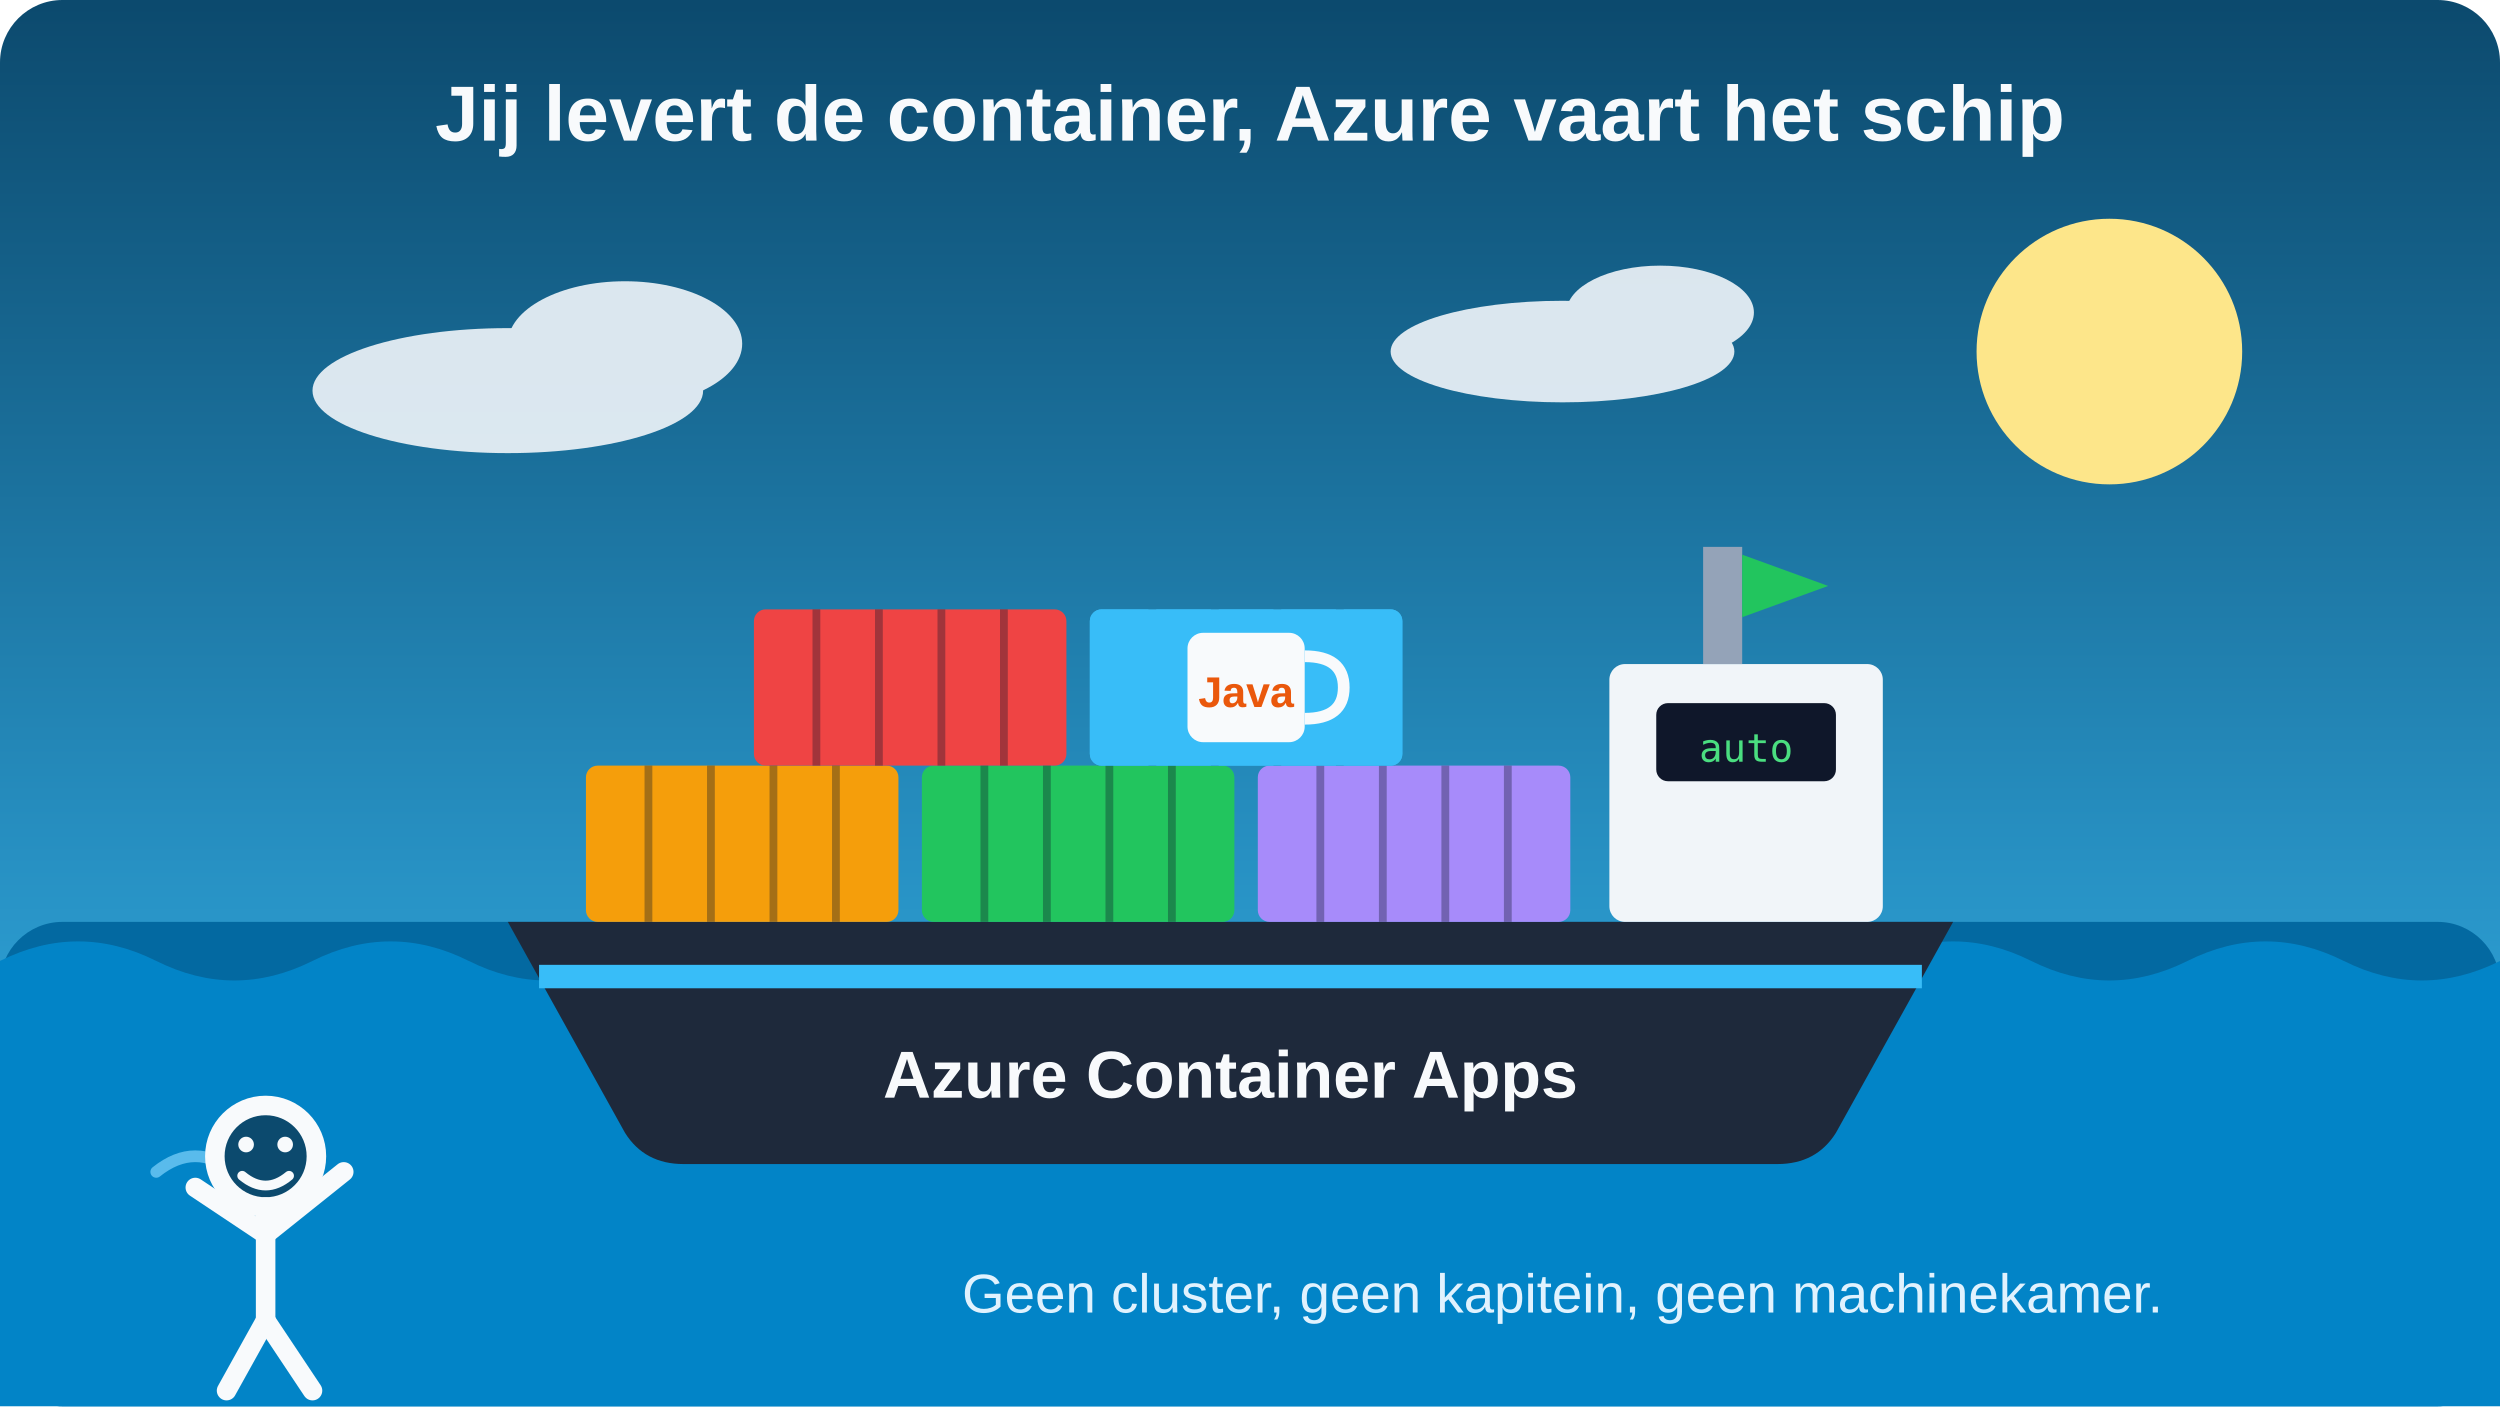
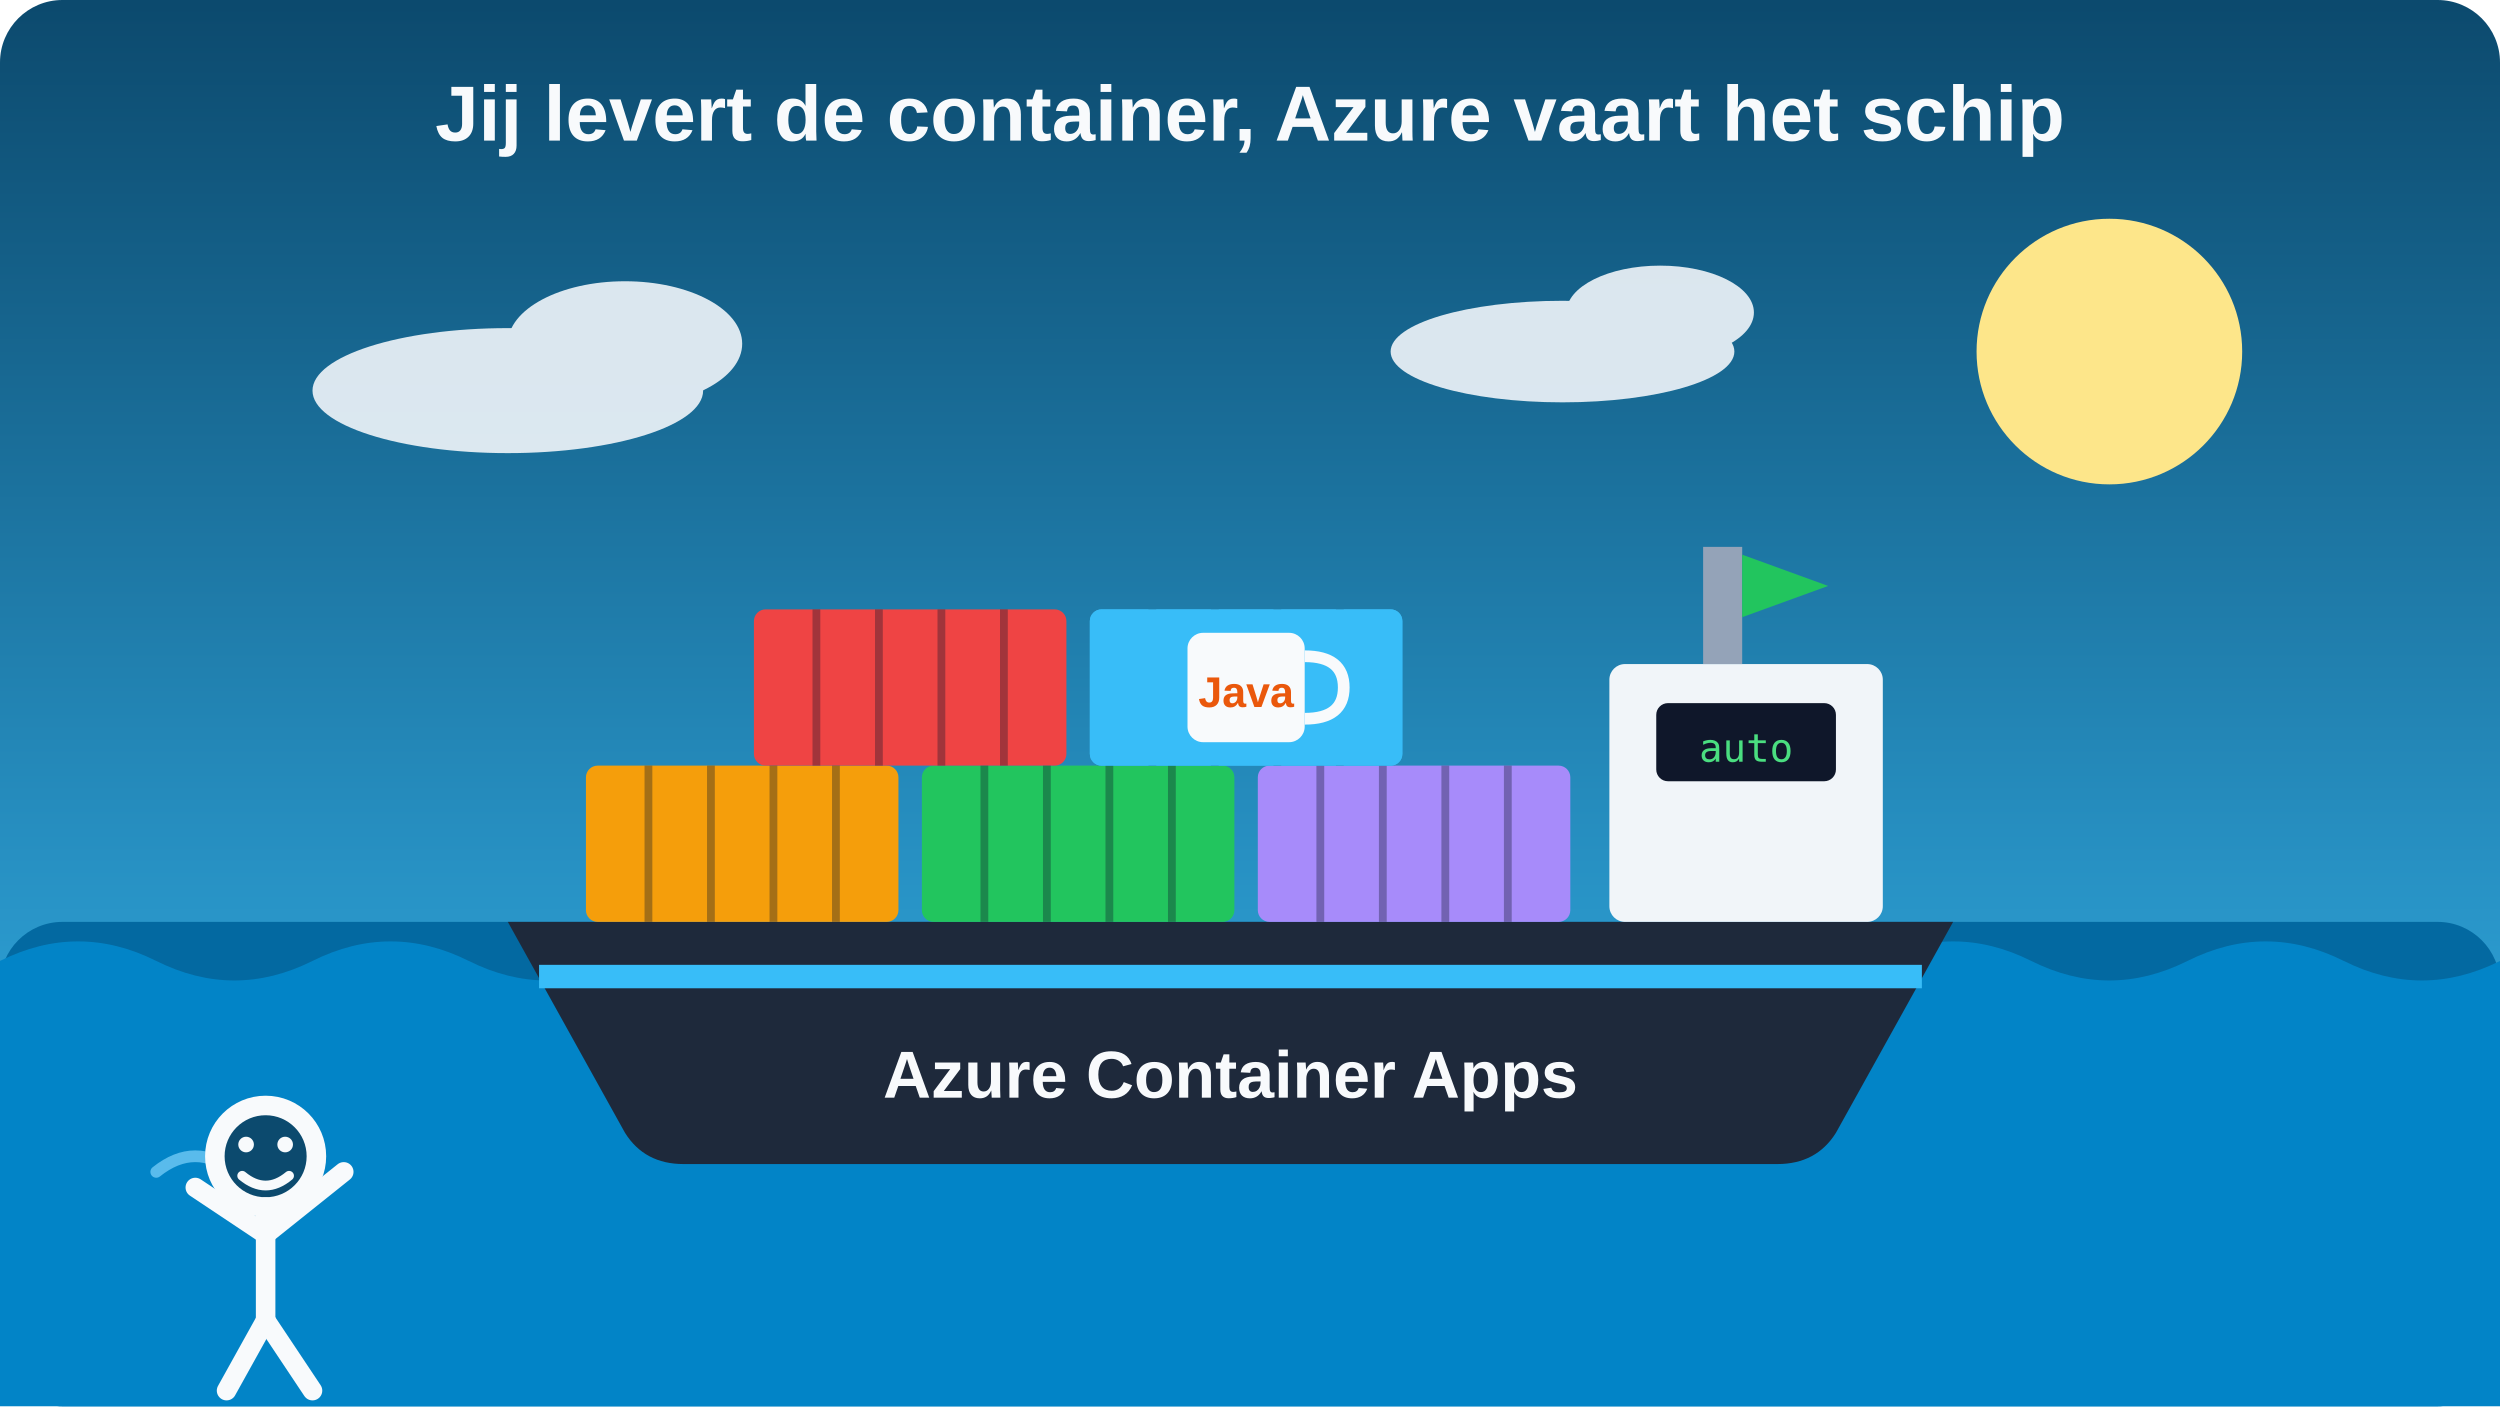
<svg xmlns="http://www.w3.org/2000/svg" viewBox="0 0 640 360" width="640" height="360">
  <defs>
    <linearGradient id="sky" x1="0" y1="0" x2="0" y2="1">
      <stop offset="0" stop-color="#0c4a6e" />
      <stop offset="1" stop-color="#38bdf8" />
    </linearGradient>
  </defs>
  <rect width="640" height="360" rx="16" fill="url(#sky)" />
  <circle cx="540" cy="90" r="34" fill="#fde68a" />
  <g fill="#f1f5f9" opacity="0.9">
    <ellipse cx="130" cy="100" rx="50" ry="16" />
    <ellipse cx="160" cy="88" rx="30" ry="16" />
    <ellipse cx="400" cy="90" rx="44" ry="13" />
    <ellipse cx="425" cy="80" rx="24" ry="12" />
  </g>
  <rect x="0" y="236" width="640" height="124" rx="16" fill="#0369a1" />
  <path d="M0 246 q20 -10 40 0 t40 0 t40 0 t40 0 t40 0 t40 0 t40 0 t40 0 t40 0 t40 0 t40 0 t40 0 t40 0 t40 0 t40 0 t40 0 V360 H0z" fill="#0284c7" />
  <g fill="none" stroke="#7dd3fc" stroke-width="3" stroke-linecap="round" opacity="0.7">
    <path d="M40 300 q10 -8 20 0 t20 0" />
  </g>
  <path d="M130 236 H500 L470 290 Q465 298 455 298 H175 Q165 298 160 290z" fill="#1e293b" />
  <path d="M138 250 H492" stroke="#38bdf8" stroke-width="6" />
  <text x="315" y="281" text-anchor="middle" font-family="Comic Sans MS, Arial, sans-serif" font-size="17" font-weight="bold" fill="#f8fafc">Azure Container Apps</text>
  <rect x="150" y="196" width="80" height="40" rx="3" fill="#f59e0b" />
  <rect x="236" y="196" width="80" height="40" rx="3" fill="#22c55e" />
  <rect x="322" y="196" width="80" height="40" rx="3" fill="#a78bfa" />
  <rect x="193" y="156" width="80" height="40" rx="3" fill="#ef4444" />
  <rect x="279" y="156" width="80" height="40" rx="3" fill="#38bdf8" />
  <g stroke="#0f172a" stroke-width="2" opacity="0.35">
    <path d="M166 196 v40 M182 196 v40 M198 196 v40 M214 196 v40 M252 196 v40 M268 196 v40 M284 196 v40 M300 196 v40 M338 196 v40 M354 196 v40 M370 196 v40 M386 196 v40 M209 156 v40 M225 156 v40 M241 156 v40 M257 156 v40 M295 156 v40 M311 156 v40 M327 156 v40 M343 156 v40" />
  </g>
  <rect x="279" y="156" width="80" height="40" rx="3" fill="#38bdf8" />
  <rect x="304" y="162" width="30" height="28" rx="4" fill="#f8fafc" />
  <path d="M334 168 q10 0 10 8 q0 8 -10 8" fill="none" stroke="#f8fafc" stroke-width="3" />
  <text x="319" y="181" text-anchor="middle" font-family="Arial, sans-serif" font-size="11" font-weight="bold" fill="#ea580c">Java</text>
  <rect x="412" y="170" width="70" height="66" rx="4" fill="#f1f5f9" />
  <rect x="424" y="180" width="46" height="20" rx="3" fill="#0f172a" />
  <text x="447" y="195" text-anchor="middle" font-family="Consolas, monospace" font-size="10" fill="#4ade80">auto</text>
  <rect x="436" y="140" width="10" height="30" fill="#94a3b8" />
  <path d="M446 142 l22 8 l-22 8z" fill="#22c55e" />
  <path d="M0 300 Q40 270 100 300 V360 H0z" fill="#334155" opacity="0" />
  <g stroke="#f8fafc" stroke-width="5" stroke-linecap="round" fill="none">
    <circle cx="68" cy="296" r="13" fill="#0c4a6e" />
    <path d="M68 309 V338" />
    <path d="M68 316 L50 304" />
    <path d="M68 316 L88 300" />
    <path d="M68 338 L58 356" />
    <path d="M68 338 L80 356" />
  </g>
  <circle cx="63" cy="293" r="2" fill="#f8fafc" />
  <circle cx="73" cy="293" r="2" fill="#f8fafc" />
  <path d="M62 301 q6 5 12 0" fill="none" stroke="#f8fafc" stroke-width="2.5" stroke-linecap="round" />
  <text x="320" y="36" text-anchor="middle" font-family="Comic Sans MS, Arial, sans-serif" font-size="20" font-weight="bold" fill="#f8fafc">Jij levert de container, Azure vaart het schip</text>
-   <text x="400" y="336" text-anchor="middle" font-family="Comic Sans MS, Arial, sans-serif" font-size="14" fill="#e0f2fe">Geen cluster, geen kapitein, geen machinekamer.</text>
</svg>
